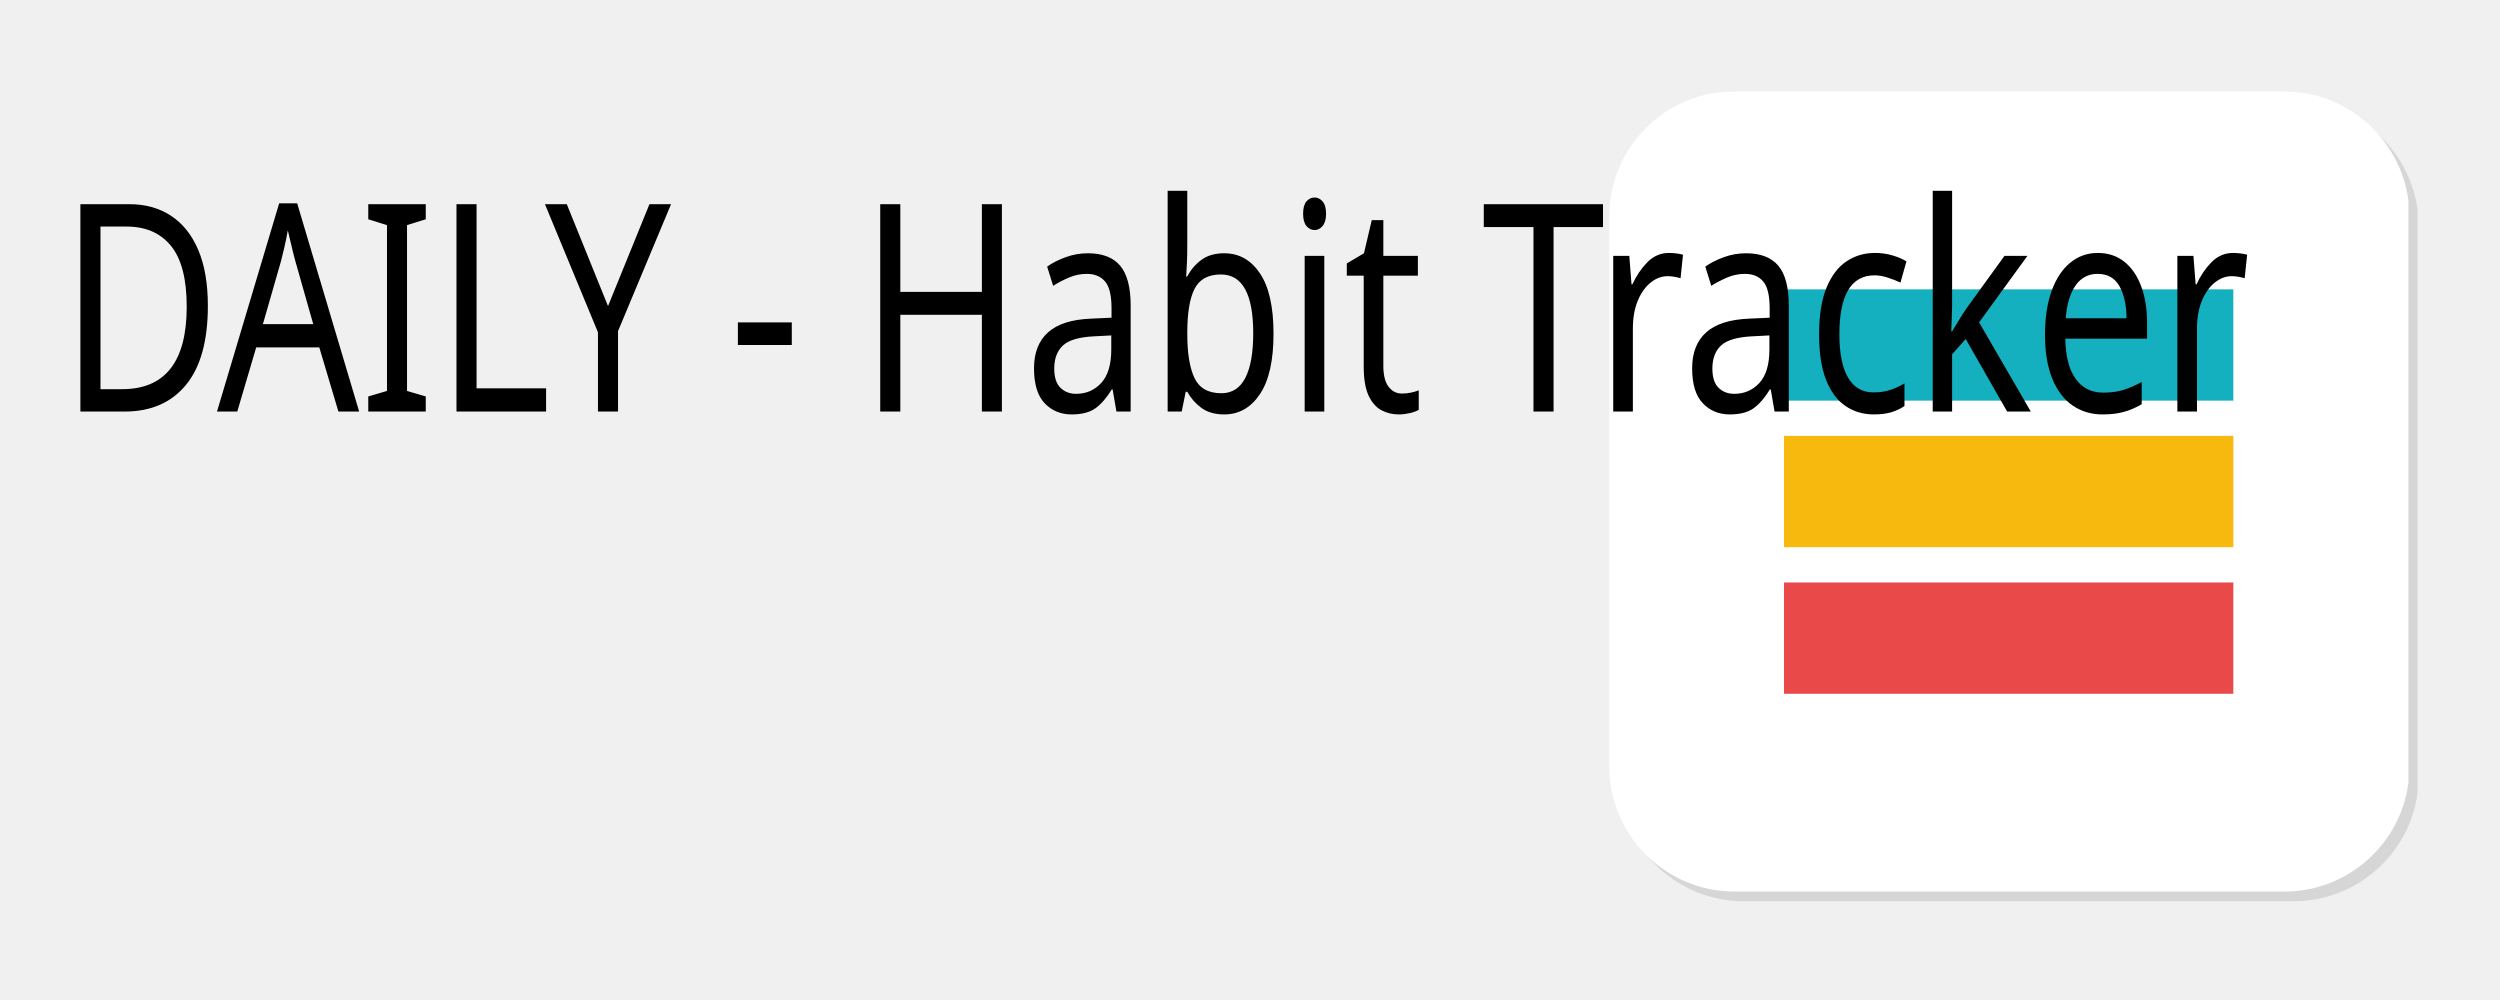
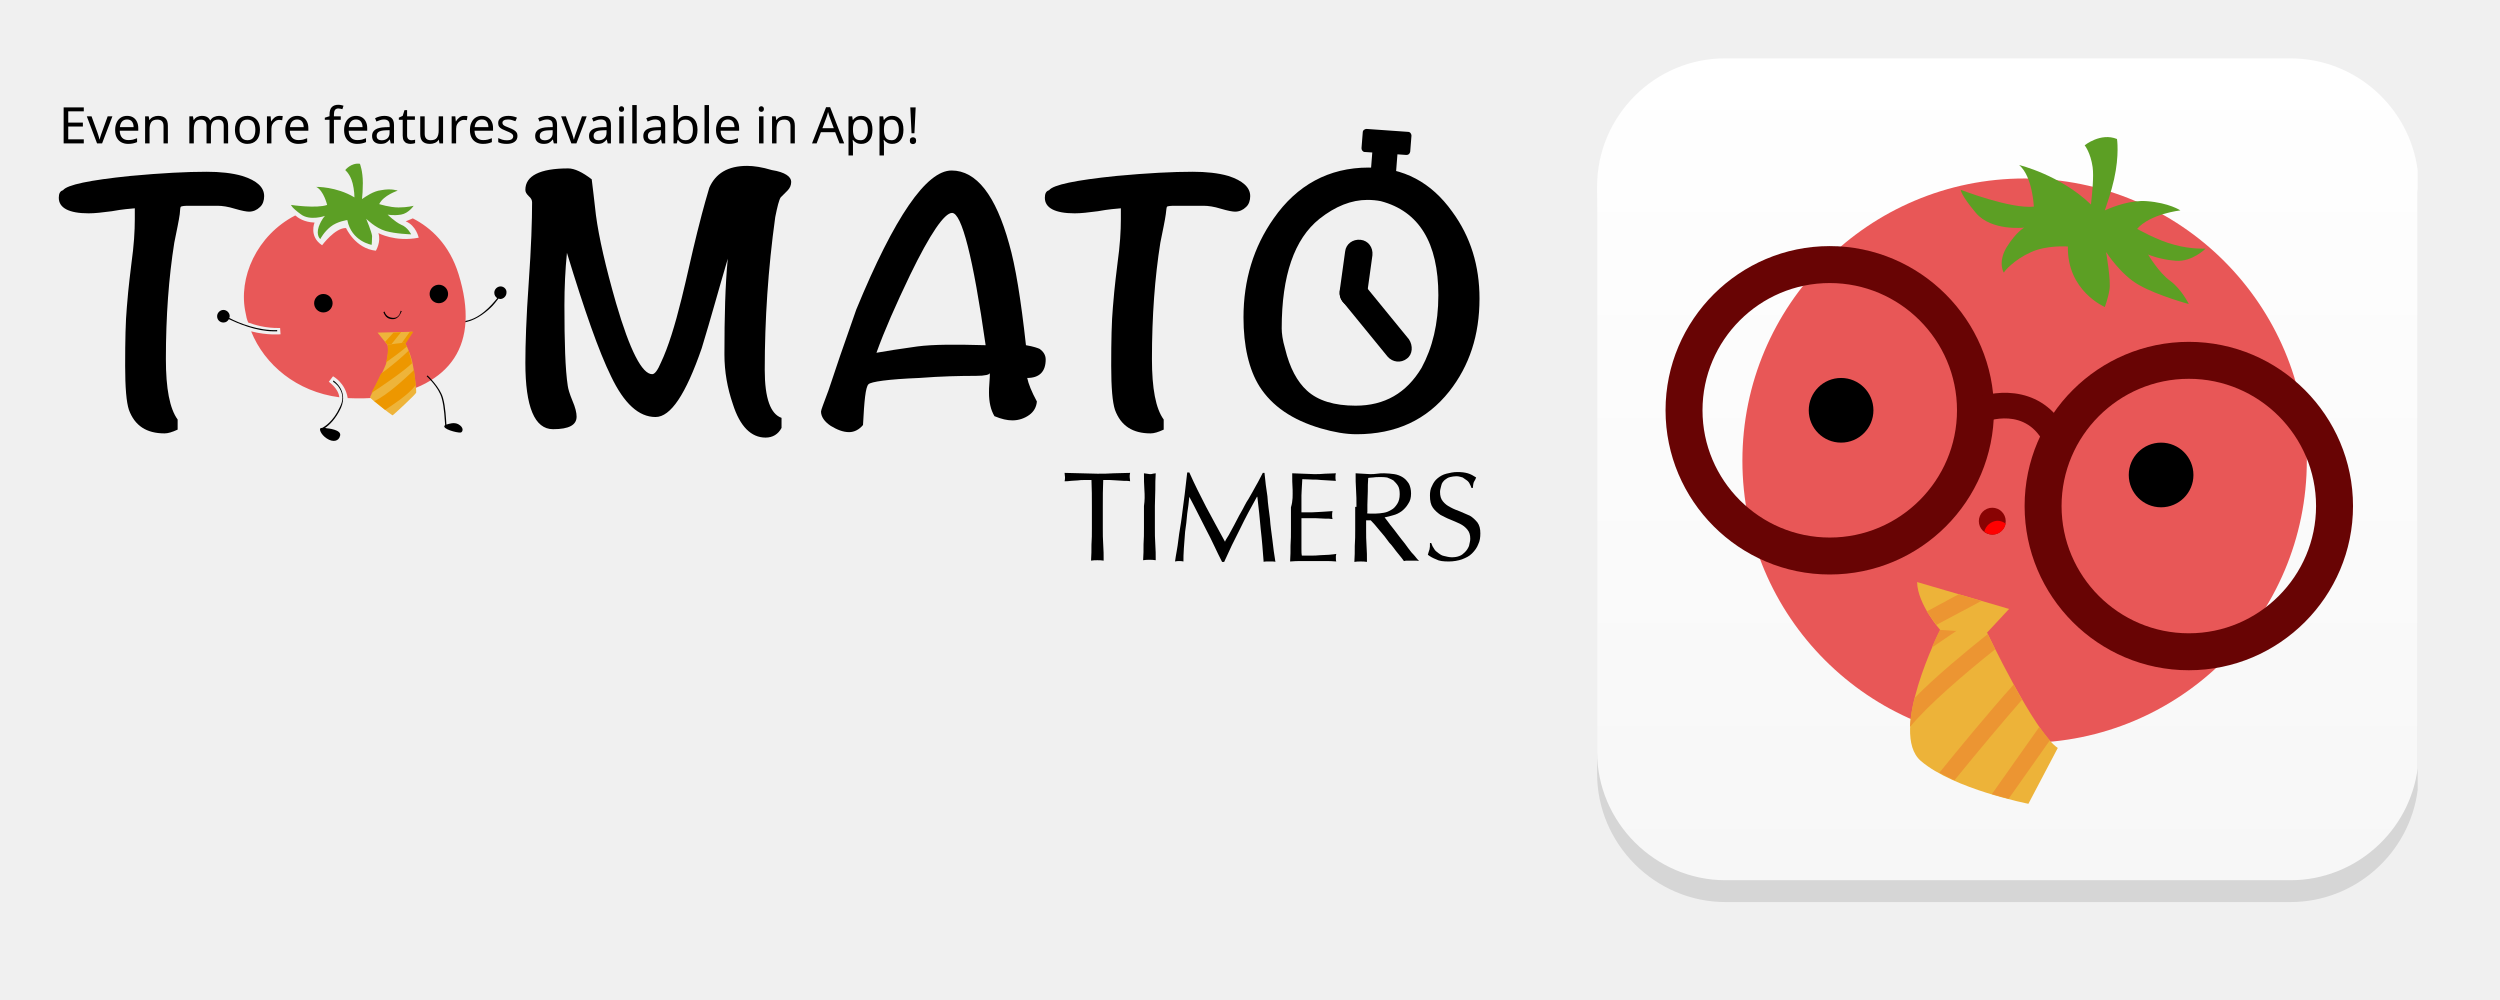
<svg xmlns="http://www.w3.org/2000/svg" version="1.1" id="Layer_1" x="0px" y="0px" viewBox="0 0 595.3 238" style="enable-background:new 0 0 595.3 238;" xml:space="preserve">
  <style type="text/css">
- 	.st0{fill:#D6D6D6;}
- 	.st1{fill:#FFFFFF;}
- 	.st2{fill:#14B0BF;}
- 	.st3{fill:#F7B90D;}
- 	.st4{fill:#EA4949;}
- 	.st5{font-family:'BigNoodleTitling';}
- 	.st6{font-size:69.15px;}
+ 	.st0{fill:#E85858;}
+ 	.st1{fill:#5C9F25;}
+ 	.st2{fill:#EEB43A;}
+ 	.st3{fill:#ED9700;}
+ 	.st4{fill:#D6D6D6;}
+ 	.st5{fill:url(#SVGID_1_);}
+ 	.st6{fill:#E85757;}
+ 	.st7{fill:#5C9F24;}
+ 	.st8{fill:#680404;}
+ 	.st9{fill:#890303;}
+ 	.st10{fill:#FF0000;}
+ 	.st11{fill:#EDB339;}
+ 	.st12{fill:#EC9532;}
+ 	.st13{font-family:'MyriadPro-BoldCond';}
+ 	.st14{font-size:12px;}
</style>
  <g>
-     <g>
-       <path class="st0" d="M385.4,53.8v131c0,16.4,13.4,29.8,29.8,29.8h131c15.1,0,27.7-11.4,29.5-26V50.1c-1.9-14.6-14.4-26-29.5-26    h-131C398.8,24,385.4,37.4,385.4,53.8z" />
-     </g>
-     <g>
-       <path class="st1" d="M383.2,51.5v131c0,16.4,13.4,29.8,29.8,29.8h131c15.1,0,27.7-11.4,29.5-26V47.8c-1.9-14.6-14.4-26-29.5-26    h-131C396.5,21.7,383.2,35.2,383.2,51.5z" />
-     </g>
    <g>
      <g>
        <g>
          <g>
-             <rect x="424.8" y="68.9" class="st2" width="107" height="26.5" />
+             <g>
+               <path d="M62.9,46.7c0,1-0.3,2-1,2.6c-0.7,0.7-1.6,1.1-2.6,1.1c-0.6,0-1.7-0.2-3.4-0.7c-1.6-0.5-3-0.7-4.1-0.7        c-2.9,0-5.3,0-7,0c-1,0-1.5,0.1-1.7,0.2s-0.2,0.7-0.3,1.8c-0.2,1.5-0.7,3.8-1.3,6.8c-1.3,8.2-2,17.4-2,27.7        c0,7,0.9,11.8,2.8,14.4v2.4c-1.3,0.6-2.3,0.9-3.1,0.9c-4.3,0-7.1-1.8-8.5-5.6c-0.6-1.8-0.9-5.3-0.9-10.5        c0-6,0.1-10.6,0.4-13.9c0.1-1.5,0.4-4.9,1.1-10.5c0.6-4.3,0.8-7.7,0.8-10.5v-2.6c-1,0.1-2.8,0.2-5.5,0.7        c-2.3,0.3-4,0.5-5.5,0.5c-4.7,0-7.1-1.3-7.1-3.7c0-1,0.3-1.6,1-1.8c1-1.3,6.3-2.4,16-3.4c7.5-0.7,13.5-1,18.2-1        c3.2,0,6.1,0.3,8.5,1C61.2,43,62.9,44.6,62.9,46.7z" />
+               <path d="M188.4,43.3c0,0.8-0.3,1.5-0.9,2.1c-1,1-1.5,1.5-1.6,1.6c-0.4,0.6-0.8,2.2-1.3,4.7c-1.7,12.3-2.5,24.4-2.5,36.4        c0,6.8,1.4,10.5,4,11.4v2.4c-0.8,1.5-2.1,2.3-3.8,2.3c-3.4,0-6.1-2.6-7.8-8c-1.3-3.8-2-7.7-2-11.8c0-9.1,0.2-16.7,0.8-22.8        c-2.1,7.1-4,14.1-6.2,21.3c-3.8,11-7.4,16.4-11,16.4c-4,0-7.5-3.2-10.6-9.7c-2.9-5.9-6.3-15.6-10.5-29.4        c-0.4,4-0.6,8.3-0.6,12.5c0,8.9,0.2,15.3,0.8,19.2c0.1,0.7,0.4,1.8,1.1,3.5c0.7,1.6,1,2.9,1,3.8c0,2-1.8,3-5.6,3        c-4.4,0-6.6-5.3-6.6-15.8c0-4.3,0.2-10.7,0.8-19.1c0.6-8.5,0.8-14.8,0.8-19.1c0-0.5-0.2-1-0.8-1.5c-0.6-0.6-0.8-1-0.8-1.5        c0-3.3,3.4-5.1,10.2-5.1c1.5,0,3.4,0.9,5.6,2.6c0.2,1.8,0.6,4.7,1,8.5c0.7,5.3,2.3,12.3,4.8,21c3.3,11.3,6.2,16.9,8.6,16.9        c0.6,0,1.3-0.9,2.1-2.8c1.7-3.6,3.3-8.7,4.9-15.2c1.3-5.2,2.4-10.5,3.7-15.7c0.6-2.4,1.5-6,2.9-10.7c1.5-3.4,4.4-5.2,9-5.2        c1.6,0,3.6,0.3,5.9,1C187,41,188.4,42.1,188.4,43.3z" />
+               <path d="M249,85.6c0,2.9-1.5,4.4-4.4,4.4c0.3,1.4,1,3.2,2.3,5.6c-0.1,1.3-0.7,2.4-1.8,3.2c-1.1,0.8-2.5,1.3-4,1.3        c-1.3,0-2.6-0.3-4.3-1c-0.9-1.5-1.3-3.4-1.3-5.6c0-0.6,0-1.3,0.1-2.4c0.1-1,0.1-1.8,0.1-2.3c0,0.4-1.1,0.7-3.3,0.7        c-3.8,0-8.3,0.1-13.5,0.5c-7.5,0.3-11.5,0.9-12.1,1.5c-0.7,0.7-1,3.9-1.3,9.7c-0.9,1.1-2.1,1.7-3.3,1.7        c-1.5,0-2.9-0.6-4.4-1.5c-1.5-1-2.3-2.2-2.3-3.4c0-0.4,0.7-2.1,1.8-5.1c1.4-4.3,3.6-10.7,6.6-19.2        c9.1-22.1,16.7-33.1,22.7-33.1c5.9,0,10.5,5.9,13.7,17.5c1.5,5.2,2.8,13.2,4,24.1c1.8,0.3,2.9,0.7,3.3,0.9        C248.4,83.7,249,84.5,249,85.6z M234.7,82.2c-3-21-5.7-31.5-8-31.5c-1.8,0-5.2,4.9-10,14.8c-3.4,7.1-6.1,13.2-8,18.5        c2.2-0.4,5.4-0.9,9.7-1.5C222.2,82,227.6,82,234.7,82.2z" />
+               <path d="M297.7,46.7c0,1-0.3,2-1,2.6c-0.7,0.7-1.6,1.1-2.6,1.1c-0.6,0-1.7-0.2-3.4-0.7c-1.6-0.5-3-0.7-4.1-0.7        c-2.9,0-5.3,0-7,0c-1,0-1.5,0.1-1.7,0.2c-0.1,0.1-0.2,0.7-0.3,1.8c-0.2,1.5-0.7,3.8-1.3,6.8c-1.3,8.2-2,17.4-2,27.7        c0,7,0.9,11.8,2.8,14.4v2.4c-1.3,0.6-2.3,0.9-3.1,0.9c-4.3,0-7.1-1.8-8.5-5.6c-0.6-1.8-0.9-5.3-0.9-10.5        c0-6,0.1-10.6,0.4-13.9c0.1-1.5,0.4-4.9,1.1-10.5c0.6-4.3,0.8-7.7,0.8-10.5v-2.6c-1,0.1-2.8,0.2-5.5,0.7        c-2.3,0.3-4,0.5-5.5,0.5c-4.7,0-7.1-1.3-7.1-3.7c0-1,0.3-1.6,1-1.8c1-1.3,6.3-2.4,16-3.4c7.5-0.7,13.5-1,18.2-1        c3.2,0,6.1,0.3,8.5,1C295.9,43,297.7,44.6,297.7,46.7z" />
+               <path d="M352.3,71.1c0,8.7-2.4,16-7.2,22.1c-5.4,6.8-12.7,10.2-22.1,10.2c-2.6,0-5.4-0.5-8.5-1.4c-6.8-2-11.6-5.3-14.6-10        c-2.5-4-3.8-9.6-3.8-16.4c0-8.9,2.4-16.8,7.2-23.6c5.5-7.9,13.1-12.1,22.6-12.1c8.3,0,14.9,3.5,19.9,10.5        C350.2,56.4,352.3,63.3,352.3,71.1z M342.5,70.3c0-12.5-4.6-20-13.7-22.4c-1-0.2-2.1-0.3-3.2-0.3c-3.8,0-7.6,1.5-11.4,4.5        c-6,4.8-9,13.5-9,26.1c0,1.1,0.2,2.8,0.8,4.8c1.1,4.6,2.9,7.9,5.2,10c2.6,2.4,6.5,3.6,11.6,3.6c6.9,0,12.1-3,15.7-9        C341.1,82.8,342.5,77.1,342.5,70.3z" />
+             </g>
+             <path d="M321.8,73L321.8,73c-1.8-0.2-3-1.8-2.8-3.7l1.3-9.4c0.2-1.8,1.8-3,3.7-2.8l0,0c1.8,0.2,3,1.8,2.8,3.7l-1.3,9.4       C325.3,72,323.7,73.3,321.8,73z" />
+             <path d="M335,85.4L335,85.4c-1.4,1.1-3.4,0.9-4.6-0.5l-10.7-13.1c-1.1-1.4-0.9-3.4,0.5-4.6l0,0c1.4-1.1,3.4-0.9,4.6,0.5       l10.7,13.1C336.5,82.3,336.4,84.4,335,85.4z" />
+             <g>
+               <path d="M259.9,114.3c-0.5,0-1,0-1.6,0s-1.1,0-1.7,0.1c-0.6,0-1.1,0.1-1.6,0.1c-0.6,0.1-1,0.1-1.5,0.1c0.1-0.3,0.1-0.7,0.1-1        c0-0.2-0.1-0.6-0.1-1c1.3,0,2.6,0.1,3.9,0.1s2.6,0.1,3.9,0.1s2.6,0,3.9-0.1c1.3,0,2.6-0.1,3.9-0.1c-0.1,0.4-0.1,0.7-0.1,1        c0,0.2,0.1,0.6,0.1,1c-0.4-0.1-0.9-0.1-1.5-0.1s-1-0.1-1.6-0.1s-1.1-0.1-1.7-0.1s-1.1,0-1.6,0c-0.1,2.1-0.1,4.1-0.1,6.3v5.2        c0,1.3,0,2.6,0.1,3.9s0.1,2.5,0.1,3.8c-0.5-0.1-1-0.1-1.5-0.1s-1,0-1.5,0.1c0.1-1.3,0.1-2.5,0.1-3.8c0.1-1.3,0.1-2.6,0.1-3.9        v-5.2C260,118.5,260,116.4,259.9,114.3z" />
+               <path d="M272.5,116.6c-0.1-1.3-0.1-2.6-0.1-3.9c0.2,0,0.5,0.1,0.7,0.1s0.5,0.1,0.7,0.1s0.5,0,0.7-0.1c0.2,0,0.5-0.1,0.7-0.1        c-0.1,1.3-0.1,2.6-0.1,3.9s-0.1,2.6-0.1,3.9v5.2c0,1.3,0,2.6,0.1,3.9s0.1,2.5,0.1,3.8c-0.5-0.1-1-0.1-1.5-0.1s-1,0-1.5,0.1        c0.1-1.3,0.1-2.5,0.1-3.8c0.1-1.3,0.1-2.6,0.1-3.9v-5.2C272.6,119.2,272.6,118,272.5,116.6z" />
+               <path d="M287.2,120.7c1.4,2.6,2.9,5.4,4.5,8.3c0.1-0.4,0.5-0.9,0.9-1.6s0.8-1.5,1.3-2.4s1-2,1.6-3s1.1-2.2,1.8-3.2        c0.6-1.1,1.3-2.2,1.8-3.2c0.6-1,1.1-2.1,1.6-3h0.4c0.2,2,0.4,3.8,0.7,5.6c0.1,1.8,0.4,3.6,0.6,5.3c0.1,1.7,0.4,3.5,0.6,5.2        c0.2,1.7,0.4,3.4,0.7,5.1c-0.2-0.1-0.5-0.1-0.7-0.1s-0.5,0-0.7,0s-0.5,0-0.7,0s-0.5,0-0.7,0.1c-0.2-2.6-0.4-5.3-0.7-7.8        c-0.2-2.5-0.5-5.2-0.8-7.7h-0.1c-1.4,2.5-2.8,5.1-4,7.6c-1.3,2.5-2.6,5.2-3.8,7.9H291c-1.3-2.5-2.4-5.1-3.8-7.7        c-1.3-2.5-2.6-5.2-4-7.8l0,0c-0.1,1.3-0.3,2.6-0.5,4c-0.1,1.5-0.3,2.9-0.5,4.3c-0.1,1.4-0.2,2.8-0.3,4        c-0.1,1.3-0.1,2.3-0.1,3.1c-0.3-0.1-0.7-0.1-1-0.1s-0.7,0-1,0.1c0.2-1.6,0.6-3.3,0.8-5.2c0.2-1.8,0.6-3.7,0.8-5.4        c0.2-1.8,0.5-3.7,0.7-5.4c0.2-1.8,0.4-3.5,0.6-5.2h0.5C284.4,115.2,285.8,118,287.2,120.7z" />
+               <path d="M307.8,116.6c-0.1-1.3-0.1-2.6-0.1-3.9c0.9,0,1.8,0.1,2.6,0.1c0.9,0,1.8,0.1,2.6,0.1s1.8,0,2.6-0.1        c0.9,0,1.8-0.1,2.6-0.1c-0.1,0.3-0.1,0.6-0.1,0.9s0,0.6,0.1,0.9c-0.7,0-1.3-0.1-1.8-0.1s-1.1-0.1-1.7-0.1        c-0.6-0.1-1.3-0.1-2-0.1s-1.5-0.1-2.5-0.1c0,0.7-0.1,1.3-0.1,1.8s-0.1,1.3-0.1,2.1s0,1.5,0,2.3c0,0.7,0,1.3,0,1.7        c0.9,0,1.7,0,2.4,0c0.7,0,1.4-0.1,2-0.1s1.1-0.1,1.6-0.1s1-0.1,1.4-0.1c-0.1,0.3-0.1,0.7-0.1,1s0,0.6,0.1,0.9        c-0.5-0.1-1.1-0.1-1.8-0.1c-0.7,0-1.4-0.1-2.1-0.1s-1.4,0-2,0s-1.1,0-1.5,0c0,0.1,0,0.4,0,0.6s0,0.5,0,0.8v1.1v1.8        c0,1.1,0,2.1,0,2.9c0,0.7,0,1.3,0.1,1.7c0.7,0,1.4,0,2.1,0s1.5,0,2.3-0.1c0.7,0,1.5-0.1,2.1-0.1c0.7-0.1,1.3-0.1,1.7-0.2        c0,0.1-0.1,0.3-0.1,0.5c0,0.1,0,0.3,0,0.5c0,0.3,0,0.6,0.1,0.8c-0.9-0.1-1.8-0.1-2.6-0.1c-0.9,0-1.8,0-2.8,0s-1.8,0-2.8,0        s-1.8,0-2.8,0.1c0.1-1.3,0.1-2.6,0.1-3.8c0.1-1.3,0.1-2.6,0.1-3.9v-5.2C307.9,119.2,307.8,117.9,307.8,116.6z" />
+               <path d="M323,120.5c0-1.3,0-2.6-0.1-3.9s-0.1-2.6-0.1-3.9c0.6,0,1.1,0.1,1.7,0.1s1.1,0.1,1.7,0.1s1.1,0,1.7-0.1        s1.1-0.1,1.7-0.1c0.8,0,1.6,0.1,2.4,0.2c0.7,0.1,1.5,0.4,2.1,0.8s1,0.9,1.4,1.5c0.3,0.6,0.5,1.4,0.5,2.3c0,1-0.2,1.8-0.7,2.5        c-0.4,0.7-1,1.3-1.5,1.7c-0.7,0.5-1.3,0.8-2.1,1c-0.7,0.2-1.4,0.4-2,0.5c0.2,0.3,0.6,0.7,1,1.3c0.4,0.6,0.9,1.1,1.4,1.8        c0.5,0.7,1,1.3,1.6,2.1c0.6,0.7,1.1,1.4,1.6,2.1s1,1.3,1.5,1.8c0.5,0.6,0.8,1,1.1,1.3c-0.3-0.1-0.6-0.1-0.9-0.1s-0.6,0-0.9,0        c-0.2,0-0.6,0-0.9,0s-0.6,0-0.9,0.1c-0.3-0.4-0.7-1-1.4-1.8c-0.7-0.8-1.3-1.8-2.1-2.6c-0.7-1-1.5-2-2.3-2.9        c-0.8-1-1.5-1.8-2.1-2.4h-1.1v2.2c0,1.3,0,2.6,0.1,3.9s0.1,2.5,0.1,3.8c-0.5-0.1-1-0.1-1.5-0.1s-1,0-1.5,0.1        c0.1-1.3,0.1-2.5,0.1-3.8c0.1-1.3,0.1-2.6,0.1-3.9v-5.4h0.3L323,120.5L323,120.5z M325.5,122.2c0.2,0.1,0.6,0.1,0.9,0.1        s0.7,0,1.1,0c0.7,0,1.3-0.1,2-0.2s1.3-0.4,1.8-0.7c0.6-0.3,1-0.8,1.4-1.4s0.6-1.4,0.6-2.3c0-0.8-0.1-1.5-0.4-2        s-0.7-0.9-1.1-1.3c-0.5-0.3-1-0.5-1.5-0.7c-0.6-0.1-1-0.1-1.6-0.1c-0.7,0-1.3,0-1.8,0.1c-0.5,0-0.9,0.1-1.1,0.1        c-0.1,1.1-0.1,2.2-0.1,3.2s-0.1,2.2-0.1,3.2v1.8l0,0L325.5,122.2L325.5,122.2z" />
+               <path d="M341.5,130.7c0.2,0.4,0.6,0.7,1,1s0.8,0.6,1.4,0.7c0.5,0.1,1.1,0.3,1.8,0.3c0.7,0,1.3-0.1,1.8-0.3        c0.6-0.2,1-0.6,1.4-1s0.7-0.9,0.9-1.4c0.1-0.6,0.3-1.1,0.3-1.7c0-0.9-0.2-1.6-0.7-2.2s-1-1-1.8-1.4c-0.7-0.3-1.5-0.7-2.3-1        s-1.5-0.7-2.3-1.1c-0.7-0.5-1.3-1-1.8-1.7s-0.7-1.6-0.7-2.9c0-0.8,0.1-1.6,0.5-2.3c0.3-0.7,0.7-1.3,1.3-1.8        c0.6-0.5,1.3-0.9,2.1-1.1c0.8-0.2,1.7-0.4,2.6-0.4c1,0,1.8,0.1,2.5,0.3c0.7,0.2,1.4,0.6,2,1c-0.1,0.3-0.3,0.7-0.5,1        s-0.2,0.9-0.3,1.5h-0.3c-0.1-0.2-0.2-0.6-0.4-0.9c-0.1-0.3-0.4-0.7-0.7-0.9c-0.3-0.2-0.7-0.5-1-0.7c-0.4-0.1-0.9-0.3-1.5-0.3        s-1,0.1-1.5,0.2s-0.9,0.4-1.3,0.7c-0.3,0.3-0.7,0.7-0.8,1.3c-0.1,0.5-0.3,1-0.3,1.5c0,1,0.2,1.7,0.7,2.3c0.5,0.6,1,1,1.8,1.4        c0.7,0.4,1.5,0.7,2.3,1s1.5,0.7,2.3,1c0.7,0.4,1.3,1,1.8,1.6c0.5,0.7,0.7,1.5,0.7,2.6c0,0.9-0.1,1.8-0.5,2.6        c-0.3,0.8-0.8,1.5-1.5,2.2s-1.4,1-2.4,1.4c-0.9,0.3-2,0.5-3.1,0.5c-1.3,0-2.3-0.1-3-0.5c-0.8-0.3-1.5-0.7-2-1.1        c0.1-0.5,0.3-0.9,0.4-1.3s0.1-0.8,0.1-1.5h0.3C341,129.9,341.2,130.3,341.5,130.7z" />
+             </g>
+             <g>
+               <path d="M119.2,68.2c-0.8,0-1.5,0.7-1.5,1.5c0,0.6,0.3,1,0.7,1.3c-1.3,1.6-4.3,5.2-8.2,5.5v0.3c2.6-0.2,5.1-2.1,6.5-3.4        c0.9-0.8,1.5-1.7,2-2.3c0.1,0,0.2,0.1,0.4,0.1c0.8,0,1.5-0.7,1.5-1.5C120.7,68.9,120,68.2,119.2,68.2z" />
+               <path class="st0" d="M109.2,65.3c-2.2-7.1-6.6-11.1-10.9-13.3c-0.9,0.4-1.7,0.7-1.7,0.7c2.5,1,3.1,3.9,3.1,3.9        c-5.6,1.1-9.6-1.1-9.6-1.1c0.7,2.1-0.6,4.2-0.6,4.2c-4.9-0.5-7.1-5.4-7.1-5.4c-2.6-0.1-5.7,4.1-5.7,4.1        c-3.2-2.1-1.8-5.4-1.8-5.4c-2.5-0.1-3.9-1.1-4.6-1.7C61.2,56,56.6,66.1,58.5,74.6c0.1,0.7,0.3,1.5,0.6,2.2        c1.4,0.5,4.1,1.4,7.6,1.3l0.1,1.5c0,0-3.2,0.3-7-0.7c3.2,8,10.9,14.4,21,15.7c-0.1-1-0.7-2.3-2.5-3.7l1-1.3        c0,0,2.9,1.5,3.5,5.2c2.4,0.1,5.2,0.1,7.8-0.2C107.4,92,114.4,82.1,109.2,65.3z" />
+               <circle cx="104.5" cy="70" r="2.2" />
+               <circle cx="77" cy="72.2" r="2.2" />
+               <path class="st1" d="M95.5,53.5c-1.5-0.7-3.2-2.4-3.2-2.4s1.4,0.3,3.2,0c1.8-0.3,3-2.1,3-2.1s-1.5,0.4-3.6,0.4        s-4.6-0.8-4.6-0.8c1-2.1,4.4-3.2,4.4-3.2s-1.5-0.6-4-0.1c-1.8,0.2-3.6,1.5-4.5,2.1c0.1-0.9,0.2-2.2,0.2-3.8        c0-2.9-0.7-4.6-0.7-4.6c-2.1-0.3-3.5,1.5-3.5,1.5s0.9,0.7,1.5,2.3c0.4,1,0.7,2.9,0.7,4.2c-4.3-2.6-9.1-2.5-9.1-2.5        c1.8,0.9,2.6,4.3,2.6,4.3c-2.5,0.9-8.6,0-8.6,0s0.1,0.6,2.3,2.2c2.2,1.7,5.8,0.4,5.8,0.4s-0.8,0.7-1.5,2.6        c-0.7,2.1,0.4,3,0.4,2.9s0.9-1.7,2.4-2.9c1.6-1.3,4-1.6,4-1.6c1,5.1,5.8,5.9,5.8,5.9s0.1-1,0.1-2.1c-0.1-1-1.4-4.1-1.4-4.1        s2.2,2.2,4.6,2.9s6.1,0.8,6.1,0.8S97.1,54.1,95.5,53.5z" />
+               <path d="M66,78.9v-0.3c-4.4,0.2-9.2-1.7-11.4-2.9c0-0.1,0.1-0.2,0.1-0.4c0-0.8-0.7-1.5-1.5-1.5s-1.5,0.7-1.5,1.5        c0,0.9,0.7,1.5,1.5,1.5c0.6,0,1-0.3,1.3-0.8c2.1,1,6.5,2.9,10.7,2.9C65.5,78.9,65.8,78.9,66,78.9z" />
+               <path d="M81.2,97.1c1.8-4.2-1.8-6.5-1.8-6.5l-0.1,0.3c0,0,0.9,0.5,1.5,1.5c0.9,1.4,1,2.9,0.1,4.6c-1.5,3.3-3.6,4.6-4.2,4.9        c-0.1,0-0.3,0-0.4,0.1c-0.3,0.1,0,1.4,1.5,2.4s2.9,0.7,3.2-0.7s-3-1.7-3-1.7s-0.2,0-0.6-0.1C78.3,101.3,79.9,99.9,81.2,97.1z" />
+               <path d="M109.1,101c-1-0.5-2.1-0.1-2.8,0.1c-0.1-1.3-0.2-4.2-0.8-6.3c-0.7-2.6-3.6-5.3-3.7-5.4l-0.2,0.2c0,0,2.9,2.6,3.6,5.3        c0.6,2.1,0.7,5.3,0.8,6.3c-0.1,0.1-0.1,0.1-0.1,0.1c-0.8,0.8,2.9,1.8,3.8,1.7C110.2,102.9,110.6,101.8,109.1,101z" />
+               <g>
+                 <path d="M93.5,76C93.3,76,93.3,76,93.5,76c-1,0-1.6-0.5-1.8-0.9c-0.3-0.4-0.4-0.8-0.4-0.8l0.3-0.1c0,0.1,0.3,1.4,2,1.5         c0.7,0,1.1-0.2,1.5-0.8c0.2-0.4,0.3-0.9,0.3-0.9l0.3,0.1C95.5,74.1,95.2,76,93.5,76z" />
+               </g>
+               <g>
+                 <path class="st2" d="M89.9,79.2l8.3-0.2c0,0-2.2,3.5-2.3,3.5s-3,0.4-3,0.4L89.9,79.2z" />
+                 <path class="st3" d="M97.6,79L95,82.6c0.6-0.1,1-0.1,1.1-0.1s2.3-3.5,2.3-3.5H97.6z" />
+                 <polygon class="st3" points="91.7,81.4 92.7,82.6 95.5,79.1 93.7,79.2        " />
+                 <path class="st2" d="M92.3,82.1c0,0,3.5-0.5,3.9-0.5s1.4,2.3,1.9,4.3s1.1,7.1,1,7.6c-0.1,0.4-5.4,5.3-5.6,5.4         c-0.2,0-5.4-4-5.4-4.3c0-0.2,2.9-5.5,3.8-7.9C92.7,84.2,92.3,82.1,92.3,82.1z" />
+                 <path class="st3" d="M96.9,82.5c-0.3-0.6-0.5-0.9-0.7-0.9c-0.4,0-3.9,0.5-3.9,0.5s0.3,1.9-0.4,4.2         C93.2,85.4,95.5,83.7,96.9,82.5z" />
+                 <path class="st3" d="M90.7,89c-0.7,1.6-1.7,3.5-2.3,4.6c2.5-1.6,7.9-5.3,9.7-7.1C98,86.3,98,86.1,98,85.9         c-0.2-0.7-0.5-1.6-0.7-2.4C96,84.8,93.1,87.3,90.7,89z" />
+                 <path class="st3" d="M91.7,97.6c1.5-1,5.5-3.5,7.3-5.9c-0.1-1.1-0.3-2.4-0.4-3.6c-2,1.9-6.6,6.2-9.5,7.4         C89.7,96,90.8,96.8,91.7,97.6z" />
+               </g>
+             </g>
          </g>
        </g>
-       </g>
-       <g>
-         <g>
-           <rect x="424.8" y="103.8" class="st3" width="107" height="26.5" />
-         </g>
-       </g>
-       <g>
-         <g>
-           <rect x="424.8" y="138.7" class="st4" width="107" height="26.5" />
-         </g>
+         <path d="M334.9,36.9l-9.9-0.7c-0.5,0-0.8-0.5-0.8-0.9l0.3-3.8c0-0.5,0.5-0.8,0.9-0.8l9.9,0.7c0.5,0,0.8,0.5,0.8,0.9l-0.3,3.8     C335.7,36.6,335.4,36.9,334.9,36.9z" />
+         <path d="M331.6,43.3L327,43c-0.4,0-0.7-0.3-0.7-0.7l0.6-7.7c0-0.4,0.3-0.7,0.7-0.7l4.6,0.3c0.4,0,0.7,0.3,0.7,0.7l-0.6,7.7     C332.4,42.9,332.1,43.3,331.6,43.3z" />
      </g>
    </g>
  </g>
-   <text transform="matrix(0.7672 0 0 1 14.001 97.9964)" class="st5 st6">DAILY - Habit Tracker</text>
+   <g>
+     <g>
+       <path class="st4" d="M380.3,49.6v134.6c0,16.8,13.8,30.6,30.6,30.6h134.5c15.5,0,28.4-11.7,30.3-26.7V45.9    c-1.9-15-14.8-26.7-30.3-26.7H410.9C394.1,19.1,380.3,32.9,380.3,49.6z" />
+     </g>
+     <g>
+       <linearGradient id="SVGID_1_" gradientUnits="userSpaceOnUse" x1="478" y1="813.619" x2="478" y2="617.919" gradientTransform="matrix(1 0 0 1 0 -604.0191)">
+         <stop offset="0" style="stop-color:#F7F7F7" />
+         <stop offset="1" style="stop-color:#FFFFFF" />
+       </linearGradient>
+       <path class="st5" d="M380.3,44.4V179c0,16.8,13.8,30.6,30.6,30.6h134.5c15.5,0,28.4-11.7,30.3-26.7V40.6    c-1.9-15-14.8-26.7-30.3-26.7H410.9C394.1,13.8,380.3,27.6,380.3,44.4z" />
+     </g>
+   </g>
+   <g>
+     <circle class="st6" cx="482.1" cy="109.7" r="67.2" />
+     <path class="st7" d="M516.8,66.9c-2.7-1.9-5.3-6.3-5.3-6.3s2.7,1.2,6.6,1.5c3.9,0.3,7.1-2.9,7.1-2.9s-3.4,0.2-7.4-0.9   c-4-1-8.9-3.8-8.9-3.8c3.1-3.6,10.3-4.4,10.3-4.4s-2.7-1.8-8-2.2c-3.7-0.3-7.8,1.2-10,2.2c0.6-1.8,1.5-4.3,2.2-7.4   c1.3-5.8,0.7-9.6,0.7-9.6c-3.9-1.6-7.7,1.5-7.7,1.5s1.4,1.7,1.9,5.2c0.3,2.2-0.1,6.2-0.4,8.9c-7.4-7.1-17.1-9.4-17.1-9.4   c3.2,2.7,3.5,9.9,3.5,9.9c-5.5,0.6-17.4-4-17.4-4s-0.1,1.1,3.6,5.5s11.5,3.5,11.5,3.5s-1.9,1-4.2,4.7c-2.2,3.7-0.6,6.3-0.6,6   s2.5-3.1,6.3-4.8c3.8-1.8,8.9-1.4,8.9-1.4c-0.2,10.6,8.8,14.4,8.8,14.4s0.8-2.1,1.1-4.1c0.4-2.1-0.8-9-0.8-9s3.5,5.5,7.9,7.9   c4.4,2.5,11.8,4.5,11.8,4.5S519.5,68.9,516.8,66.9z" />
+     <g>
+       <circle cx="514.6" cy="113.1" r="7.7" />
+       <circle cx="438.4" cy="97.7" r="7.7" />
+       <g>
+         <path class="st8" d="M521.2,159.6c-21.6,0-39.1-17.6-39.1-39.1c0-21.6,17.6-39.1,39.1-39.1c21.6,0,39.1,17.6,39.1,39.1     S542.8,159.6,521.2,159.6z M521.2,90.2c-16.7,0-30.3,13.6-30.3,30.3s13.6,30.3,30.3,30.3c16.7,0,30.3-13.6,30.3-30.3     S537.9,90.2,521.2,90.2z" />
+       </g>
+       <g>
+         <path class="st8" d="M435.7,136.8c-21.6,0-39.1-17.6-39.1-39.1c0-21.6,17.6-39.1,39.1-39.1s39.1,17.6,39.1,39.1     C474.8,119.3,457.3,136.8,435.7,136.8z M435.7,67.4c-16.7,0-30.3,13.6-30.3,30.3S419,128,435.7,128S466,114.4,466,97.7     S452.4,67.4,435.7,67.4z" />
+       </g>
+       <g>
+         <path class="st8" d="M487,106.1c-4.4-9.6-14.1-5.7-14.5-5.6l-2.3-5.6c5.3-2.2,16.9-3.2,22.3,8.6L487,106.1z" />
+       </g>
+       <circle class="st9" cx="474.4" cy="124.1" r="3.2" />
+       <path class="st10" d="M472.5,126.6c0.5,0.4,1.2,0.7,2,0.7c1.5,0,2.8-1.1,3.1-2.6c-0.5-0.4-1.2-0.7-2-0.7    C474.1,124.1,472.8,125.2,472.5,126.6z" />
+     </g>
+     <g>
+       <path class="st11" d="M473.2,150.7c0,0,11.3,23.8,16.8,27.4l-7,13.3c0,0-17.8-3.5-25.6-10.2S462,150,462,150l8.2-2.2L473.2,150.7z    " />
+       <path class="st12" d="M469,148.1l-7,1.8c0,0-0.9,1.7-2,4.3L469,148.1z" />
+       <g>
+         <path class="st12" d="M481.5,166.6c-0.7-1.2-1.4-2.4-2-3.6c-6.2,6.9-13.4,15.7-17.7,21c1.1,0.6,2.3,1.2,3.6,1.8     C471,178.9,476.8,172,481.5,166.6z" />
+         <path class="st12" d="M475.1,154.6c-0.9-1.7-1.5-3-1.8-3.6c-5.5,4.4-12.3,10-17.4,15.2c-0.6,2.4-1,4.7-1.1,6.9     C459.2,167.8,467.7,160.5,475.1,154.6z" />
+       </g>
+       <path class="st12" d="M474.3,189.1c1.4,0.4,2.8,0.8,4,1.1l9.8-13.9c-0.8-0.9-1.6-2-2.5-3.2L474.3,189.1z" />
+       <path class="st11" d="M456.5,138.6l21.9,6.4l-5.3,5.7L462,150C462,150,456.6,143.9,456.5,138.6z" />
+       <path class="st12" d="M461.1,148.8l10.7-5.7l-5.4-1.6l-7.6,4.1C459.7,146.9,460.5,148,461.1,148.8z" />
+     </g>
+   </g>
+   <text transform="matrix(1 0 0 1 14 34.1383)" class="st13 st14">Even more features available in App!</text>
</svg>
